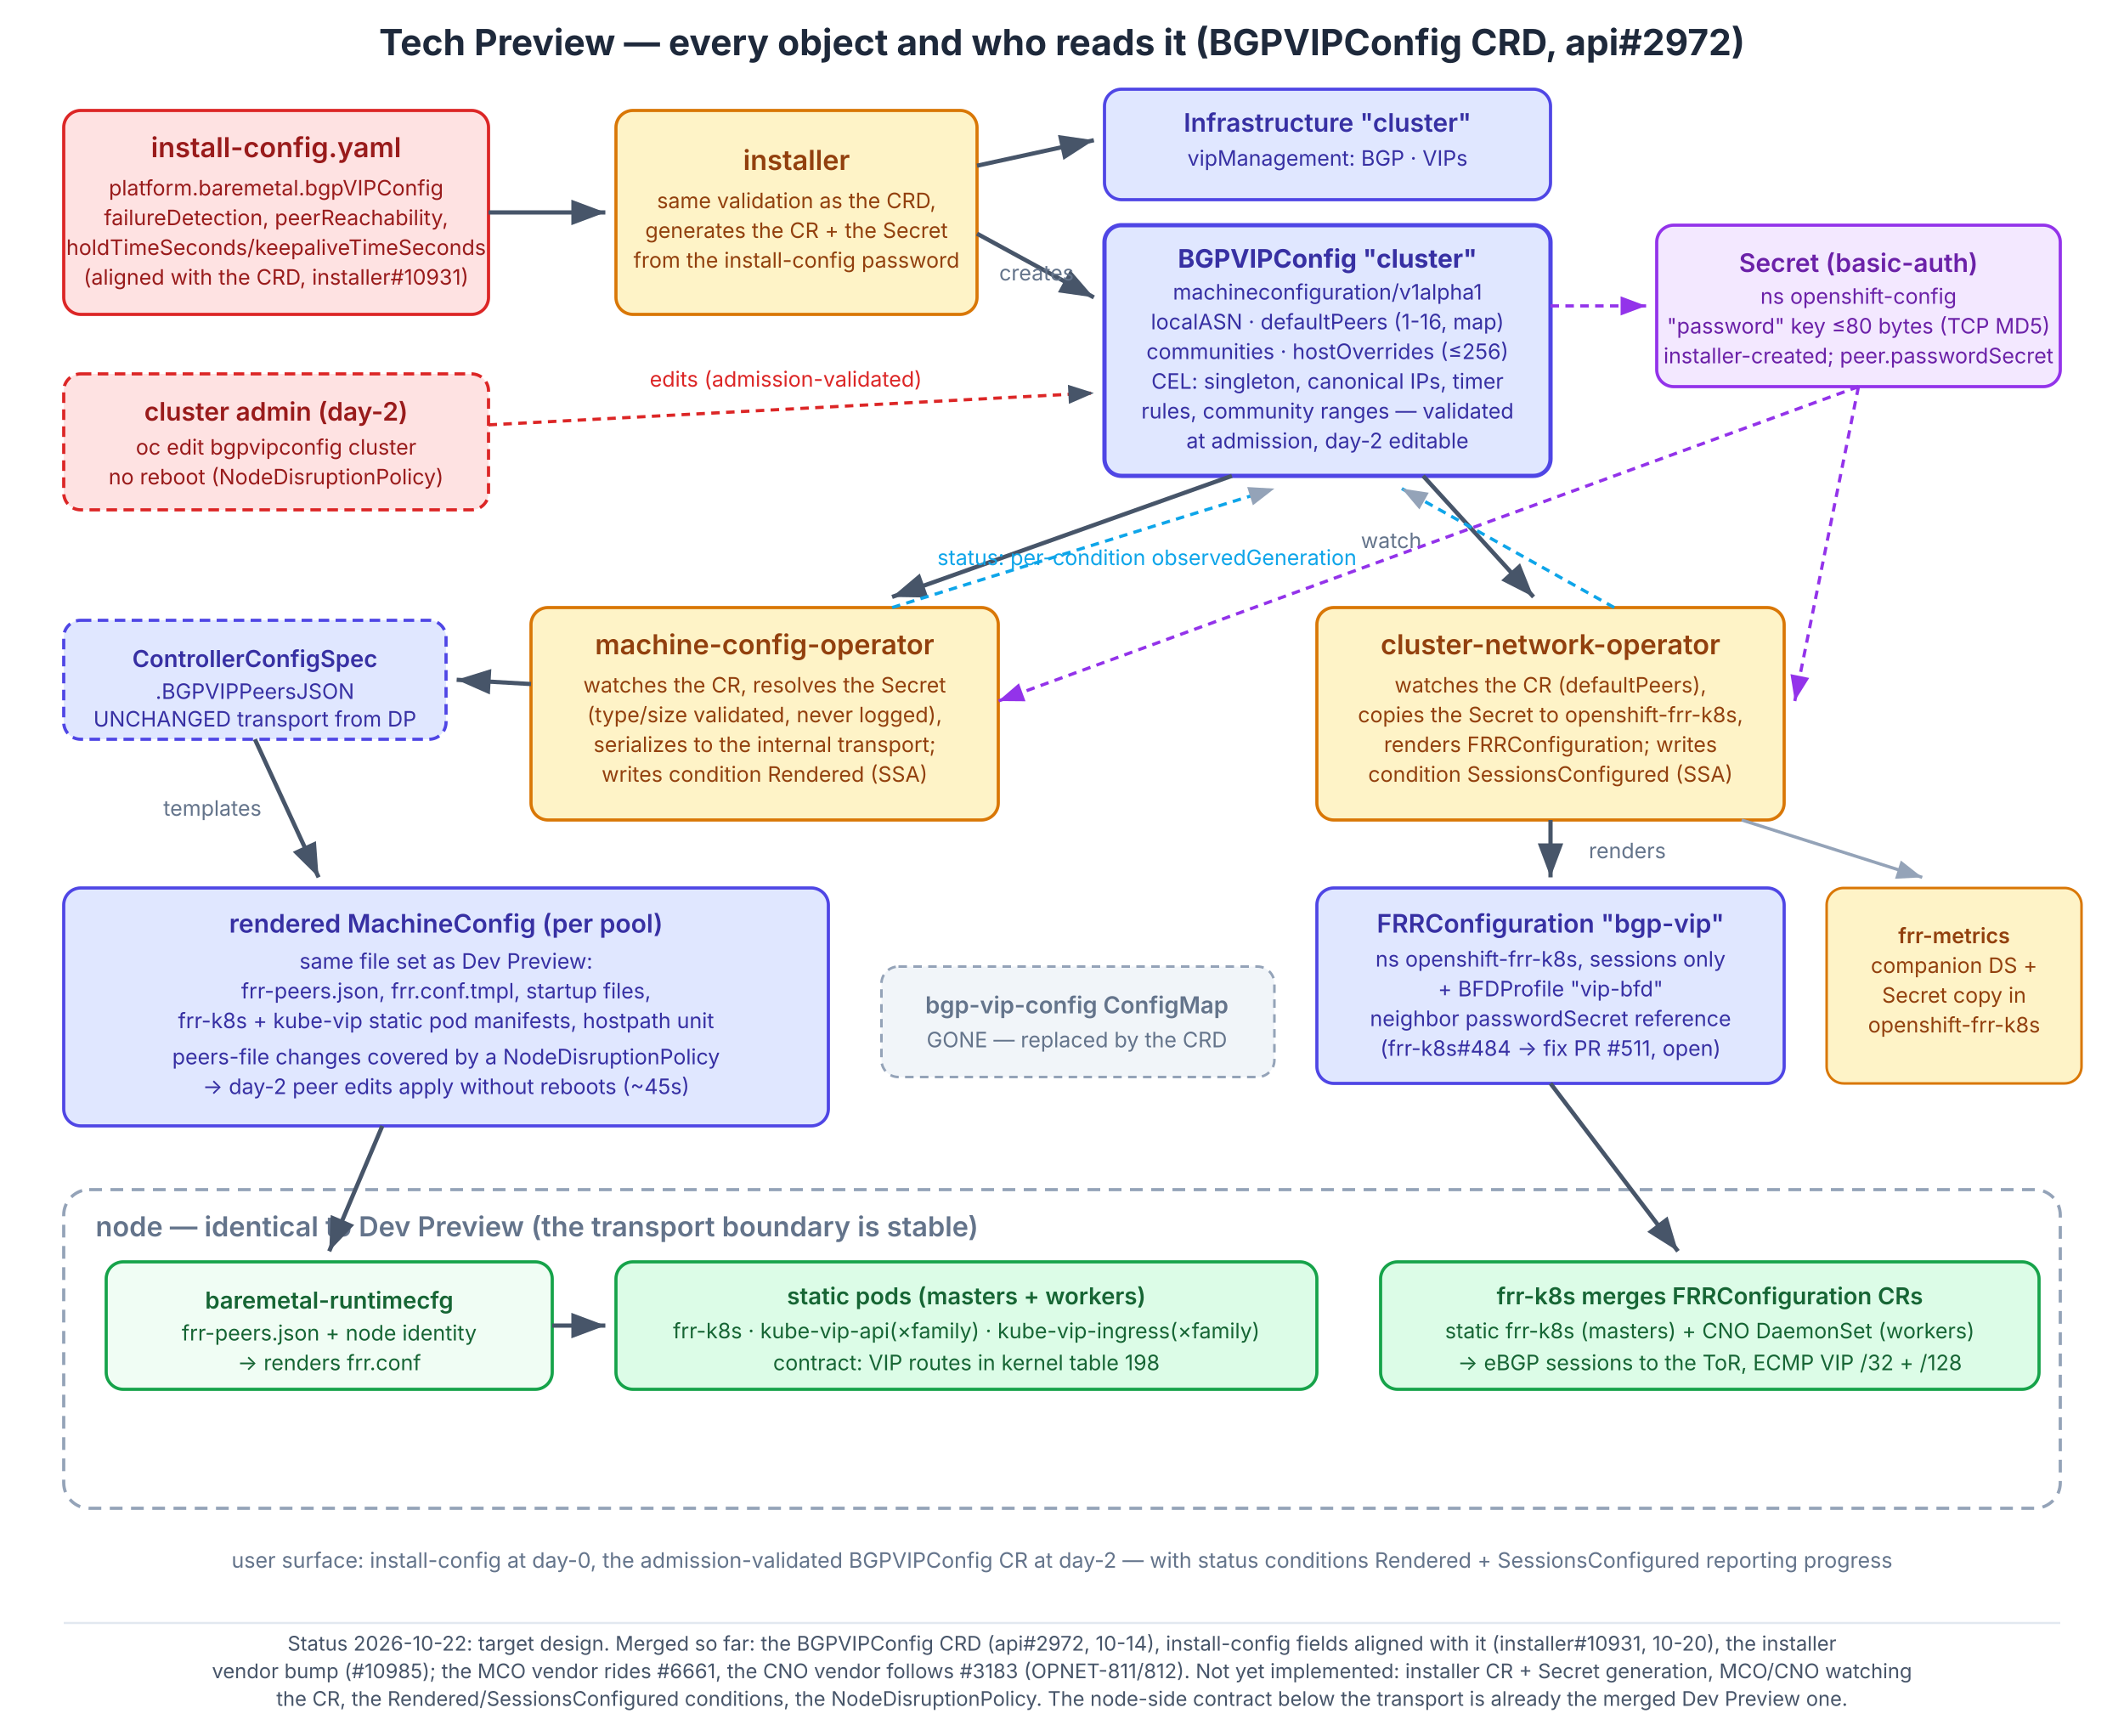
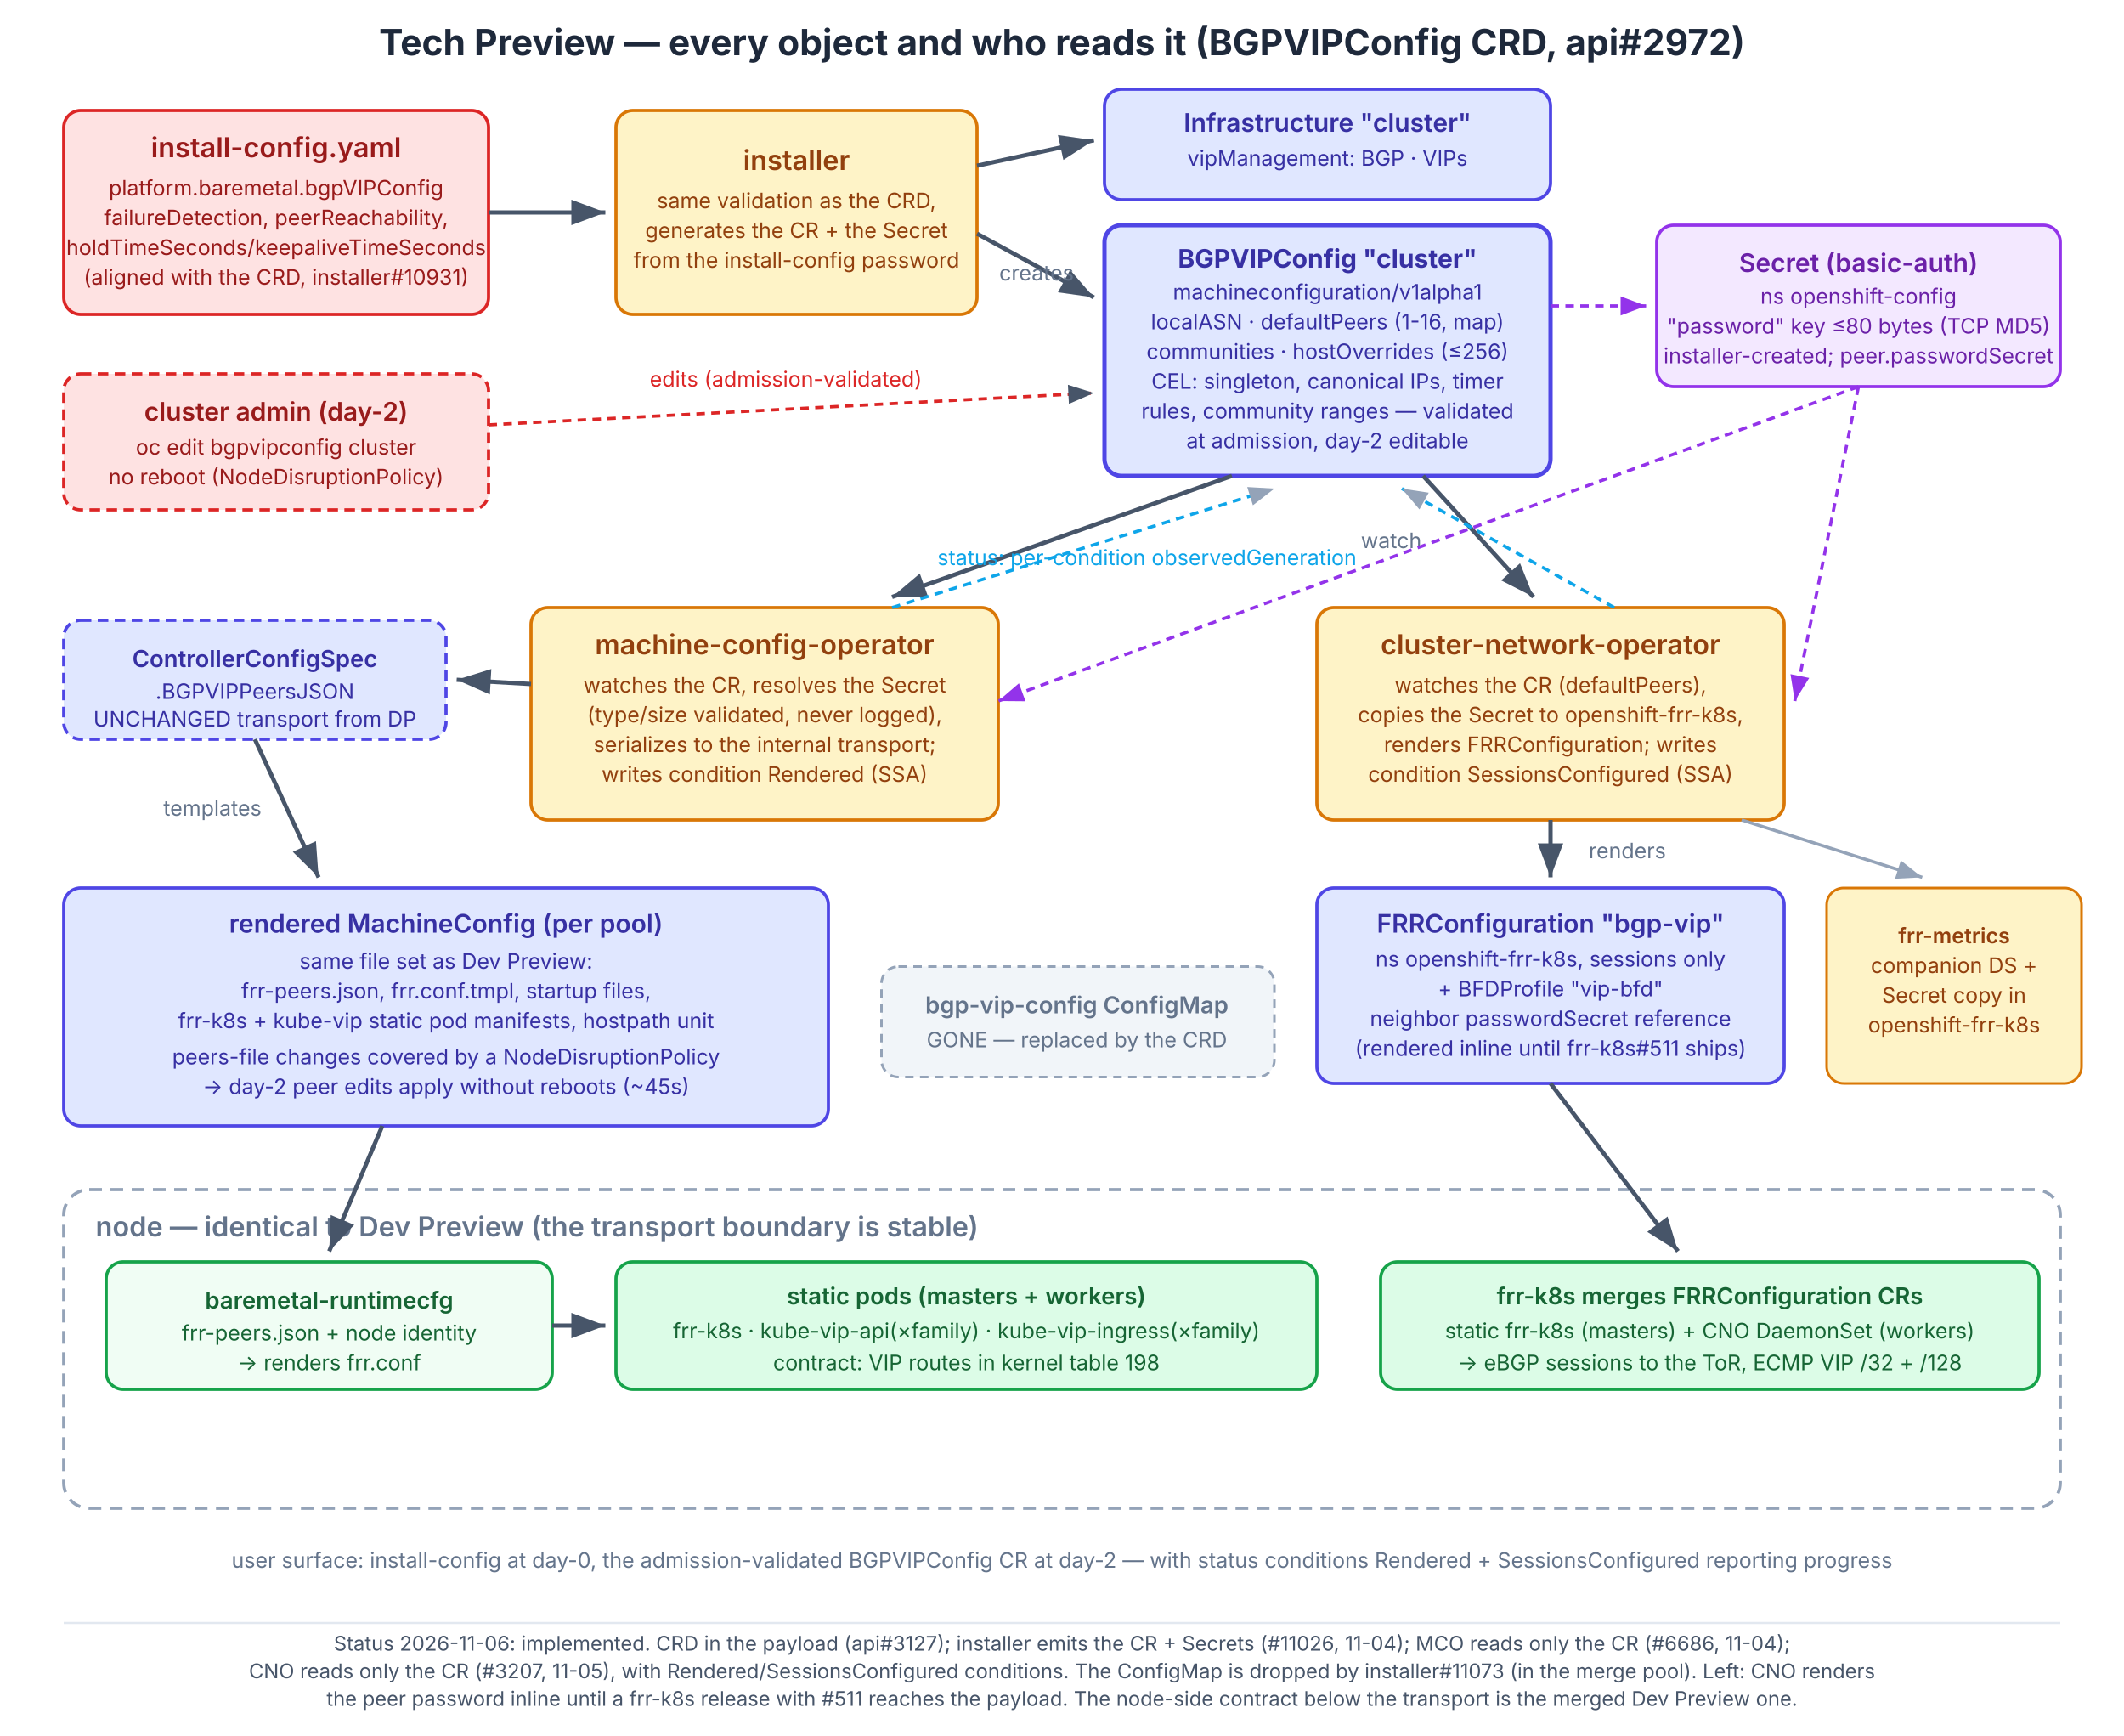
<svg xmlns="http://www.w3.org/2000/svg" width="1000" height="817" viewBox="0 0 1000 817" font-family="Inter, Helvetica, Arial, sans-serif">
  <defs>
    <marker id="arrow2" markerWidth="10" markerHeight="10" refX="8" refY="3" orient="auto">
      <path d="M0,0 L8,3 L0,6 z" fill="#475569" />
    </marker>
    <marker id="arrowlight2" markerWidth="10" markerHeight="10" refX="8" refY="3" orient="auto">
      <path d="M0,0 L8,3 L0,6 z" fill="#94a3b8" />
    </marker>
    <marker id="arrowviolet" markerWidth="10" markerHeight="10" refX="8" refY="3" orient="auto">
      <path d="M0,0 L8,3 L0,6 z" fill="#9333ea" />
    </marker>
  </defs>
  <text x="500" y="26" text-anchor="middle" font-size="17" font-weight="700" fill="#1e293b">Tech Preview — every object and who reads it (BGPVIPConfig CRD, api#2972)</text>
  <rect x="30" y="52" width="200" height="96" rx="8" fill="#fee2e2" stroke="#dc2626" stroke-width="1.5" />
  <text x="130" y="74" text-anchor="middle" font-size="13" font-weight="600" fill="#991b1b">install-config.yaml</text>
  <text x="130" y="92" text-anchor="middle" font-size="10" fill="#991b1b">platform.baremetal.bgpVIPConfig</text>
  <text x="130" y="106" text-anchor="middle" font-size="10" fill="#991b1b">failureDetection, peerReachability,</text>
  <text x="130" y="120" text-anchor="middle" font-size="10" fill="#991b1b">holdTimeSeconds/keepaliveTimeSeconds</text>
  <text x="130" y="134" text-anchor="middle" font-size="10" fill="#991b1b">(aligned with the CRD, installer#10931)</text>
  <rect x="30" y="176" width="200" height="64" rx="8" fill="#fee2e2" stroke="#dc2626" stroke-width="1.5" stroke-dasharray="5 3" />
  <text x="130" y="198" text-anchor="middle" font-size="12" font-weight="600" fill="#991b1b">cluster admin (day-2)</text>
  <text x="130" y="214" text-anchor="middle" font-size="10" fill="#991b1b">oc edit bgpvipconfig cluster</text>
  <text x="130" y="228" text-anchor="middle" font-size="10" fill="#991b1b">no reboot (NodeDisruptionPolicy)</text>
  <rect x="290" y="52" width="170" height="96" rx="8" fill="#fef3c7" stroke="#d97706" stroke-width="1.5" />
  <text x="375" y="80" text-anchor="middle" font-size="13" font-weight="600" fill="#92400e">installer</text>
  <text x="375" y="98" text-anchor="middle" font-size="10" fill="#92400e">same validation as the CRD,</text>
  <text x="375" y="112" text-anchor="middle" font-size="10" fill="#92400e">generates the CR + the Secret</text>
  <text x="375" y="126" text-anchor="middle" font-size="10" fill="#92400e">from the install-config password</text>
  <line x1="230" y1="100" x2="285" y2="100" stroke="#475569" stroke-width="2" marker-end="url(#arrow2)" />
  <rect x="520" y="42" width="210" height="52" rx="8" fill="#e0e7ff" stroke="#4f46e5" stroke-width="1.5" />
  <text x="625" y="62" text-anchor="middle" font-size="12" font-weight="600" fill="#3730a3">Infrastructure "cluster"</text>
  <text x="625" y="78" text-anchor="middle" font-size="10" fill="#3730a3">vipManagement: BGP · VIPs</text>
  <rect x="520" y="106" width="210" height="118" rx="8" fill="#e0e7ff" stroke="#4f46e5" stroke-width="2" />
  <text x="625" y="126" text-anchor="middle" font-size="12" font-weight="700" fill="#3730a3">BGPVIPConfig "cluster"</text>
  <text x="625" y="141" text-anchor="middle" font-size="10" fill="#3730a3">machineconfiguration/v1alpha1</text>
  <text x="625" y="155" text-anchor="middle" font-size="10" fill="#3730a3">localASN · defaultPeers (1-16, map)</text>
  <text x="625" y="169" text-anchor="middle" font-size="10" fill="#3730a3">communities · hostOverrides (≤256)</text>
  <text x="625" y="183" text-anchor="middle" font-size="10" fill="#3730a3">CEL: singleton, canonical IPs, timer</text>
  <text x="625" y="197" text-anchor="middle" font-size="10" fill="#3730a3">rules, community ranges — validated</text>
  <text x="625" y="211" text-anchor="middle" font-size="10" fill="#3730a3">at admission, day-2 editable</text>
  <rect x="780" y="106" width="190" height="76" rx="8" fill="#f3e8ff" stroke="#9333ea" stroke-width="1.5" />
  <text x="875" y="128" text-anchor="middle" font-size="12" font-weight="600" fill="#6b21a8">Secret (basic-auth)</text>
  <text x="875" y="143" text-anchor="middle" font-size="10" fill="#6b21a8">ns openshift-config</text>
  <text x="875" y="157" text-anchor="middle" font-size="10" fill="#6b21a8">"password" key ≤80 bytes (TCP MD5)</text>
  <text x="875" y="171" text-anchor="middle" font-size="10" fill="#6b21a8">installer-created; peer.passwordSecret</text>
  <line x1="730" y1="144" x2="775" y2="144" stroke="#9333ea" stroke-width="1.5" stroke-dasharray="4 3" marker-end="url(#arrowviolet)" />
  <line x1="460" y1="78" x2="515" y2="66" stroke="#475569" stroke-width="2" marker-end="url(#arrow2)" />
  <line x1="460" y1="110" x2="515" y2="140" stroke="#475569" stroke-width="2" marker-end="url(#arrow2)" />
  <text x="488" y="132" text-anchor="middle" font-size="10" fill="#64748b">creates</text>
  <line x1="230" y1="200" x2="515" y2="185" stroke="#dc2626" stroke-width="1.5" stroke-dasharray="4 3" marker-end="url(#arrow2)" />
  <text x="370" y="182" text-anchor="middle" font-size="10" fill="#dc2626">edits (admission-validated)</text>
  <rect x="415" y="455" width="185" height="52" rx="8" fill="#f1f5f9" stroke="#94a3b8" stroke-width="1.2" stroke-dasharray="4 3" />
  <text x="507" y="477" text-anchor="middle" font-size="11" font-weight="600" fill="#64748b">bgp-vip-config ConfigMap</text>
  <text x="507" y="493" text-anchor="middle" font-size="10" fill="#64748b">GONE — replaced by the CRD</text>
  <rect x="250" y="286" width="220" height="100" rx="8" fill="#fef3c7" stroke="#d97706" stroke-width="1.5" />
  <text x="360" y="308" text-anchor="middle" font-size="13" font-weight="600" fill="#92400e">machine-config-operator</text>
  <text x="360" y="326" text-anchor="middle" font-size="10" fill="#92400e">watches the CR, resolves the Secret</text>
  <text x="360" y="340" text-anchor="middle" font-size="10" fill="#92400e">(type/size validated, never logged),</text>
  <text x="360" y="354" text-anchor="middle" font-size="10" fill="#92400e">serializes to the internal transport;</text>
  <text x="360" y="368" text-anchor="middle" font-size="10" fill="#92400e">writes condition Rendered (SSA)</text>
  <rect x="620" y="286" width="220" height="100" rx="8" fill="#fef3c7" stroke="#d97706" stroke-width="1.5" />
  <text x="730" y="308" text-anchor="middle" font-size="13" font-weight="600" fill="#92400e">cluster-network-operator</text>
  <text x="730" y="326" text-anchor="middle" font-size="10" fill="#92400e">watches the CR (defaultPeers),</text>
  <text x="730" y="340" text-anchor="middle" font-size="10" fill="#92400e">copies the Secret to openshift-frr-k8s,</text>
  <text x="730" y="354" text-anchor="middle" font-size="10" fill="#92400e">renders FRRConfiguration; writes</text>
  <text x="730" y="368" text-anchor="middle" font-size="10" fill="#92400e">condition SessionsConfigured (SSA)</text>
  <line x1="580" y1="224" x2="420" y2="281" stroke="#475569" stroke-width="2" marker-end="url(#arrow2)" />
  <line x1="670" y1="224" x2="722" y2="281" stroke="#475569" stroke-width="2" marker-end="url(#arrow2)" />
  <text x="655" y="258" text-anchor="middle" font-size="10" fill="#64748b">watch</text>
  <line x1="420" y1="286" x2="600" y2="230" stroke="#0ea5e9" stroke-width="1.5" stroke-dasharray="4 3" marker-end="url(#arrowlight2)" />
  <line x1="760" y1="286" x2="660" y2="230" stroke="#0ea5e9" stroke-width="1.5" stroke-dasharray="4 3" marker-end="url(#arrowlight2)" />
  <text x="540" y="266" text-anchor="middle" font-size="10" fill="#0ea5e9">status: per-condition observedGeneration</text>
  <line x1="875" y1="182" x2="470" y2="330" stroke="#9333ea" stroke-width="1.5" stroke-dasharray="4 3" marker-end="url(#arrowviolet)" />
  <line x1="875" y1="182" x2="845" y2="330" stroke="#9333ea" stroke-width="1.5" stroke-dasharray="4 3" marker-end="url(#arrowviolet)" />
  <rect x="30" y="292" width="180" height="56" rx="8" fill="#e0e7ff" stroke="#4f46e5" stroke-width="1.5" stroke-dasharray="5 3" />
  <text x="120" y="314" text-anchor="middle" font-size="11" font-weight="600" fill="#3730a3">ControllerConfigSpec</text>
  <text x="120" y="329" text-anchor="middle" font-size="10" fill="#3730a3">.BGPVIPPeersJSON</text>
  <text x="120" y="342" text-anchor="middle" font-size="10" fill="#3730a3">UNCHANGED transport from DP</text>
  <line x1="250" y1="322" x2="215" y2="320" stroke="#475569" stroke-width="2" marker-end="url(#arrow2)" />
  <rect x="30" y="418" width="360" height="112" rx="8" fill="#e0e7ff" stroke="#4f46e5" stroke-width="1.5" />
  <text x="210" y="439" text-anchor="middle" font-size="12" font-weight="600" fill="#3730a3">rendered MachineConfig (per pool)</text>
  <text x="210" y="456" text-anchor="middle" font-size="10" fill="#3730a3">same file set as Dev Preview:</text>
  <text x="210" y="470" text-anchor="middle" font-size="10" fill="#3730a3">frr-peers.json, frr.conf.tmpl, startup files,</text>
  <text x="210" y="484" text-anchor="middle" font-size="10" fill="#3730a3">frr-k8s + kube-vip static pod manifests, hostpath unit</text>
  <text x="210" y="501" text-anchor="middle" font-size="10" fill="#3730a3">peers-file changes covered by a NodeDisruptionPolicy</text>
  <text x="210" y="515" text-anchor="middle" font-size="10" fill="#3730a3">→ day-2 peer edits apply without reboots (~45s)</text>
  <line x1="120" y1="348" x2="150" y2="413" stroke="#475569" stroke-width="2" marker-end="url(#arrow2)" />
  <text x="100" y="384" text-anchor="middle" font-size="10" fill="#64748b">templates</text>
  <rect x="620" y="418" width="220" height="92" rx="8" fill="#e0e7ff" stroke="#4f46e5" stroke-width="1.5" />
  <text x="730" y="439" text-anchor="middle" font-size="12" font-weight="600" fill="#3730a3">FRRConfiguration "bgp-vip"</text>
  <text x="730" y="455" text-anchor="middle" font-size="10" fill="#3730a3">ns openshift-frr-k8s, sessions only</text>
  <text x="730" y="469" text-anchor="middle" font-size="10" fill="#3730a3">+ BFDProfile "vip-bfd"</text>
  <text x="730" y="483" text-anchor="middle" font-size="10" fill="#3730a3">neighbor passwordSecret reference</text>
-   <text x="730" y="497" text-anchor="middle" font-size="10" fill="#3730a3">(frr-k8s#484 → fix PR #511, open)</text>
+   <text x="730" y="497" text-anchor="middle" font-size="10" fill="#3730a3">(rendered inline until frr-k8s#511 ships)</text>
  <line x1="730" y1="386" x2="730" y2="413" stroke="#475569" stroke-width="2" marker-end="url(#arrow2)" />
  <text x="748" y="404" font-size="10" fill="#64748b">renders</text>
  <rect x="860" y="418" width="120" height="92" rx="8" fill="#fef3c7" stroke="#d97706" stroke-width="1.2" />
  <text x="920" y="444" text-anchor="middle" font-size="10" font-weight="600" fill="#92400e">frr-metrics</text>
  <text x="920" y="458" text-anchor="middle" font-size="10" fill="#92400e">companion DS +</text>
  <text x="920" y="472" text-anchor="middle" font-size="10" fill="#92400e">Secret copy in</text>
  <text x="920" y="486" text-anchor="middle" font-size="10" fill="#92400e">openshift-frr-k8s</text>
  <line x1="820" y1="386" x2="905" y2="413" stroke="#94a3b8" stroke-width="1.5" marker-end="url(#arrowlight2)" />
  <rect x="30" y="560" width="940" height="150" rx="12" fill="none" stroke="#94a3b8" stroke-width="1.5" stroke-dasharray="6 4" />
  <text x="45" y="582" font-size="13" font-weight="600" fill="#64748b">node — identical to Dev Preview (the transport boundary is stable)</text>
  <rect x="50" y="594" width="210" height="60" rx="8" fill="#f0fdf4" stroke="#16a34a" stroke-width="1.5" />
  <text x="155" y="616" text-anchor="middle" font-size="11" font-weight="600" fill="#166534">baremetal-runtimecfg</text>
  <text x="155" y="631" text-anchor="middle" font-size="10" fill="#166534">frr-peers.json + node identity</text>
  <text x="155" y="645" text-anchor="middle" font-size="10" fill="#166534">→ renders frr.conf</text>
  <line x1="180" y1="530" x2="155" y2="589" stroke="#475569" stroke-width="2" marker-end="url(#arrow2)" />
  <rect x="290" y="594" width="330" height="60" rx="8" fill="#dcfce7" stroke="#16a34a" stroke-width="1.5" />
  <text x="455" y="614" text-anchor="middle" font-size="11" font-weight="600" fill="#166534">static pods (masters + workers)</text>
  <text x="455" y="630" text-anchor="middle" font-size="10" fill="#166534">frr-k8s · kube-vip-api(×family) · kube-vip-ingress(×family)</text>
  <text x="455" y="645" text-anchor="middle" font-size="10" fill="#166534">contract: VIP routes in kernel table 198</text>
  <line x1="260" y1="624" x2="285" y2="624" stroke="#475569" stroke-width="2" marker-end="url(#arrow2)" />
  <rect x="650" y="594" width="310" height="60" rx="8" fill="#dcfce7" stroke="#16a34a" stroke-width="1.5" />
  <text x="805" y="614" text-anchor="middle" font-size="11" font-weight="600" fill="#166534">frr-k8s merges FRRConfiguration CRs</text>
  <text x="805" y="630" text-anchor="middle" font-size="10" fill="#166534">static frr-k8s (masters) + CNO DaemonSet (workers)</text>
  <text x="805" y="645" text-anchor="middle" font-size="10" fill="#166534">→ eBGP sessions to the ToR, ECMP VIP /32 + /128</text>
  <line x1="730" y1="510" x2="790" y2="589" stroke="#475569" stroke-width="2" marker-end="url(#arrow2)" />
  <text x="500" y="738" text-anchor="middle" font-size="10" fill="#64748b">user surface: install-config at day-0, the admission-validated BGPVIPConfig CR at day-2 — with status conditions Rendered + SessionsConfigured reporting progress</text>
  <line x1="30" y1="764" x2="970" y2="764" stroke="#e2e8f0" stroke-width="1" />
-   <text x="500" y="777" text-anchor="middle" font-size="9.5" fill="#475569">Status 2026-10-22: target design. Merged so far: the BGPVIPConfig CRD (api#2972, 10-14), install-config fields aligned with it (installer#10931, 10-20), the installer</text>
-   <text x="500" y="790" text-anchor="middle" font-size="9.5" fill="#475569">vendor bump (#10985); the MCO vendor rides #6661, the CNO vendor follows #3183 (OPNET-811/812). Not yet implemented: installer CR + Secret generation, MCO/CNO watching</text>
-   <text x="500" y="803" text-anchor="middle" font-size="9.5" fill="#475569">the CR, the Rendered/SessionsConfigured conditions, the NodeDisruptionPolicy. The node-side contract below the transport is already the merged Dev Preview one.</text>
+   <text x="500" y="777" text-anchor="middle" font-size="9.5" fill="#475569">Status 2026-11-06: implemented. CRD in the payload (api#3127); installer emits the CR + Secrets (#11026, 11-04); MCO reads only the CR (#6686, 11-04);</text>
+   <text x="500" y="790" text-anchor="middle" font-size="9.5" fill="#475569">CNO reads only the CR (#3207, 11-05), with Rendered/SessionsConfigured conditions. The ConfigMap is dropped by installer#11073 (in the merge pool). Left: CNO renders</text>
+   <text x="500" y="803" text-anchor="middle" font-size="9.5" fill="#475569">the peer password inline until a frr-k8s release with #511 reaches the payload. The node-side contract below the transport is the merged Dev Preview one.</text>
</svg>
